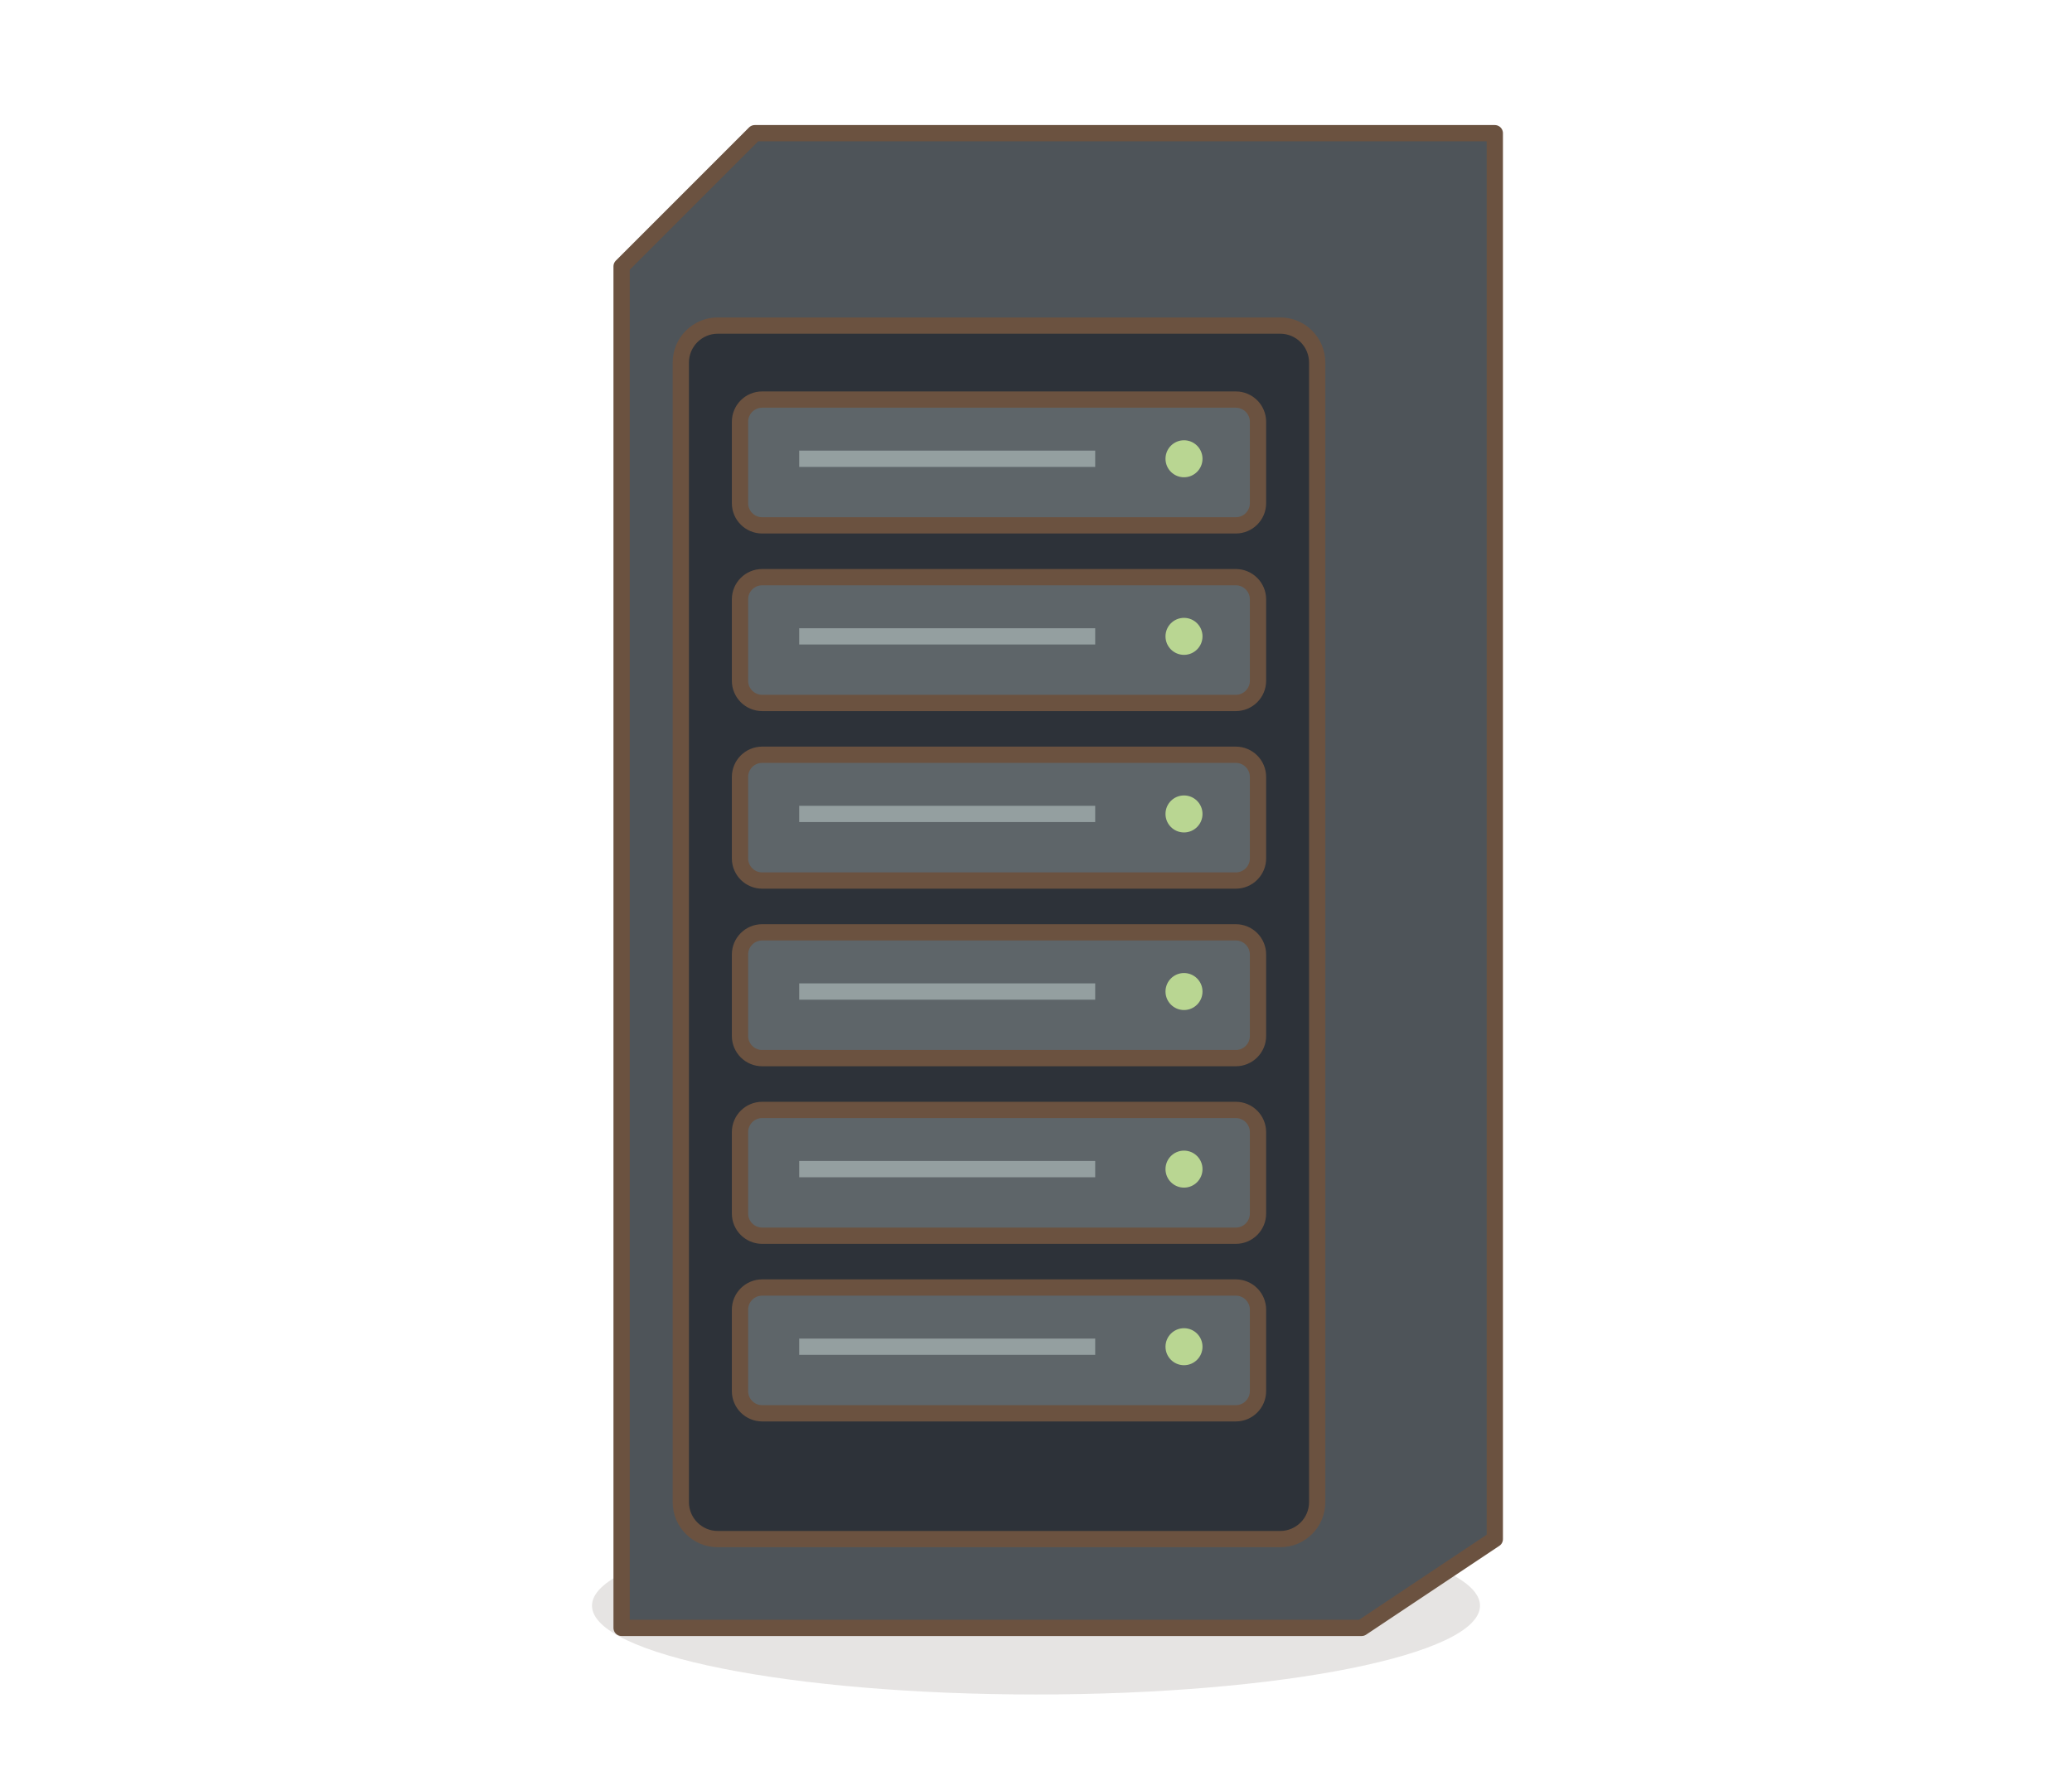
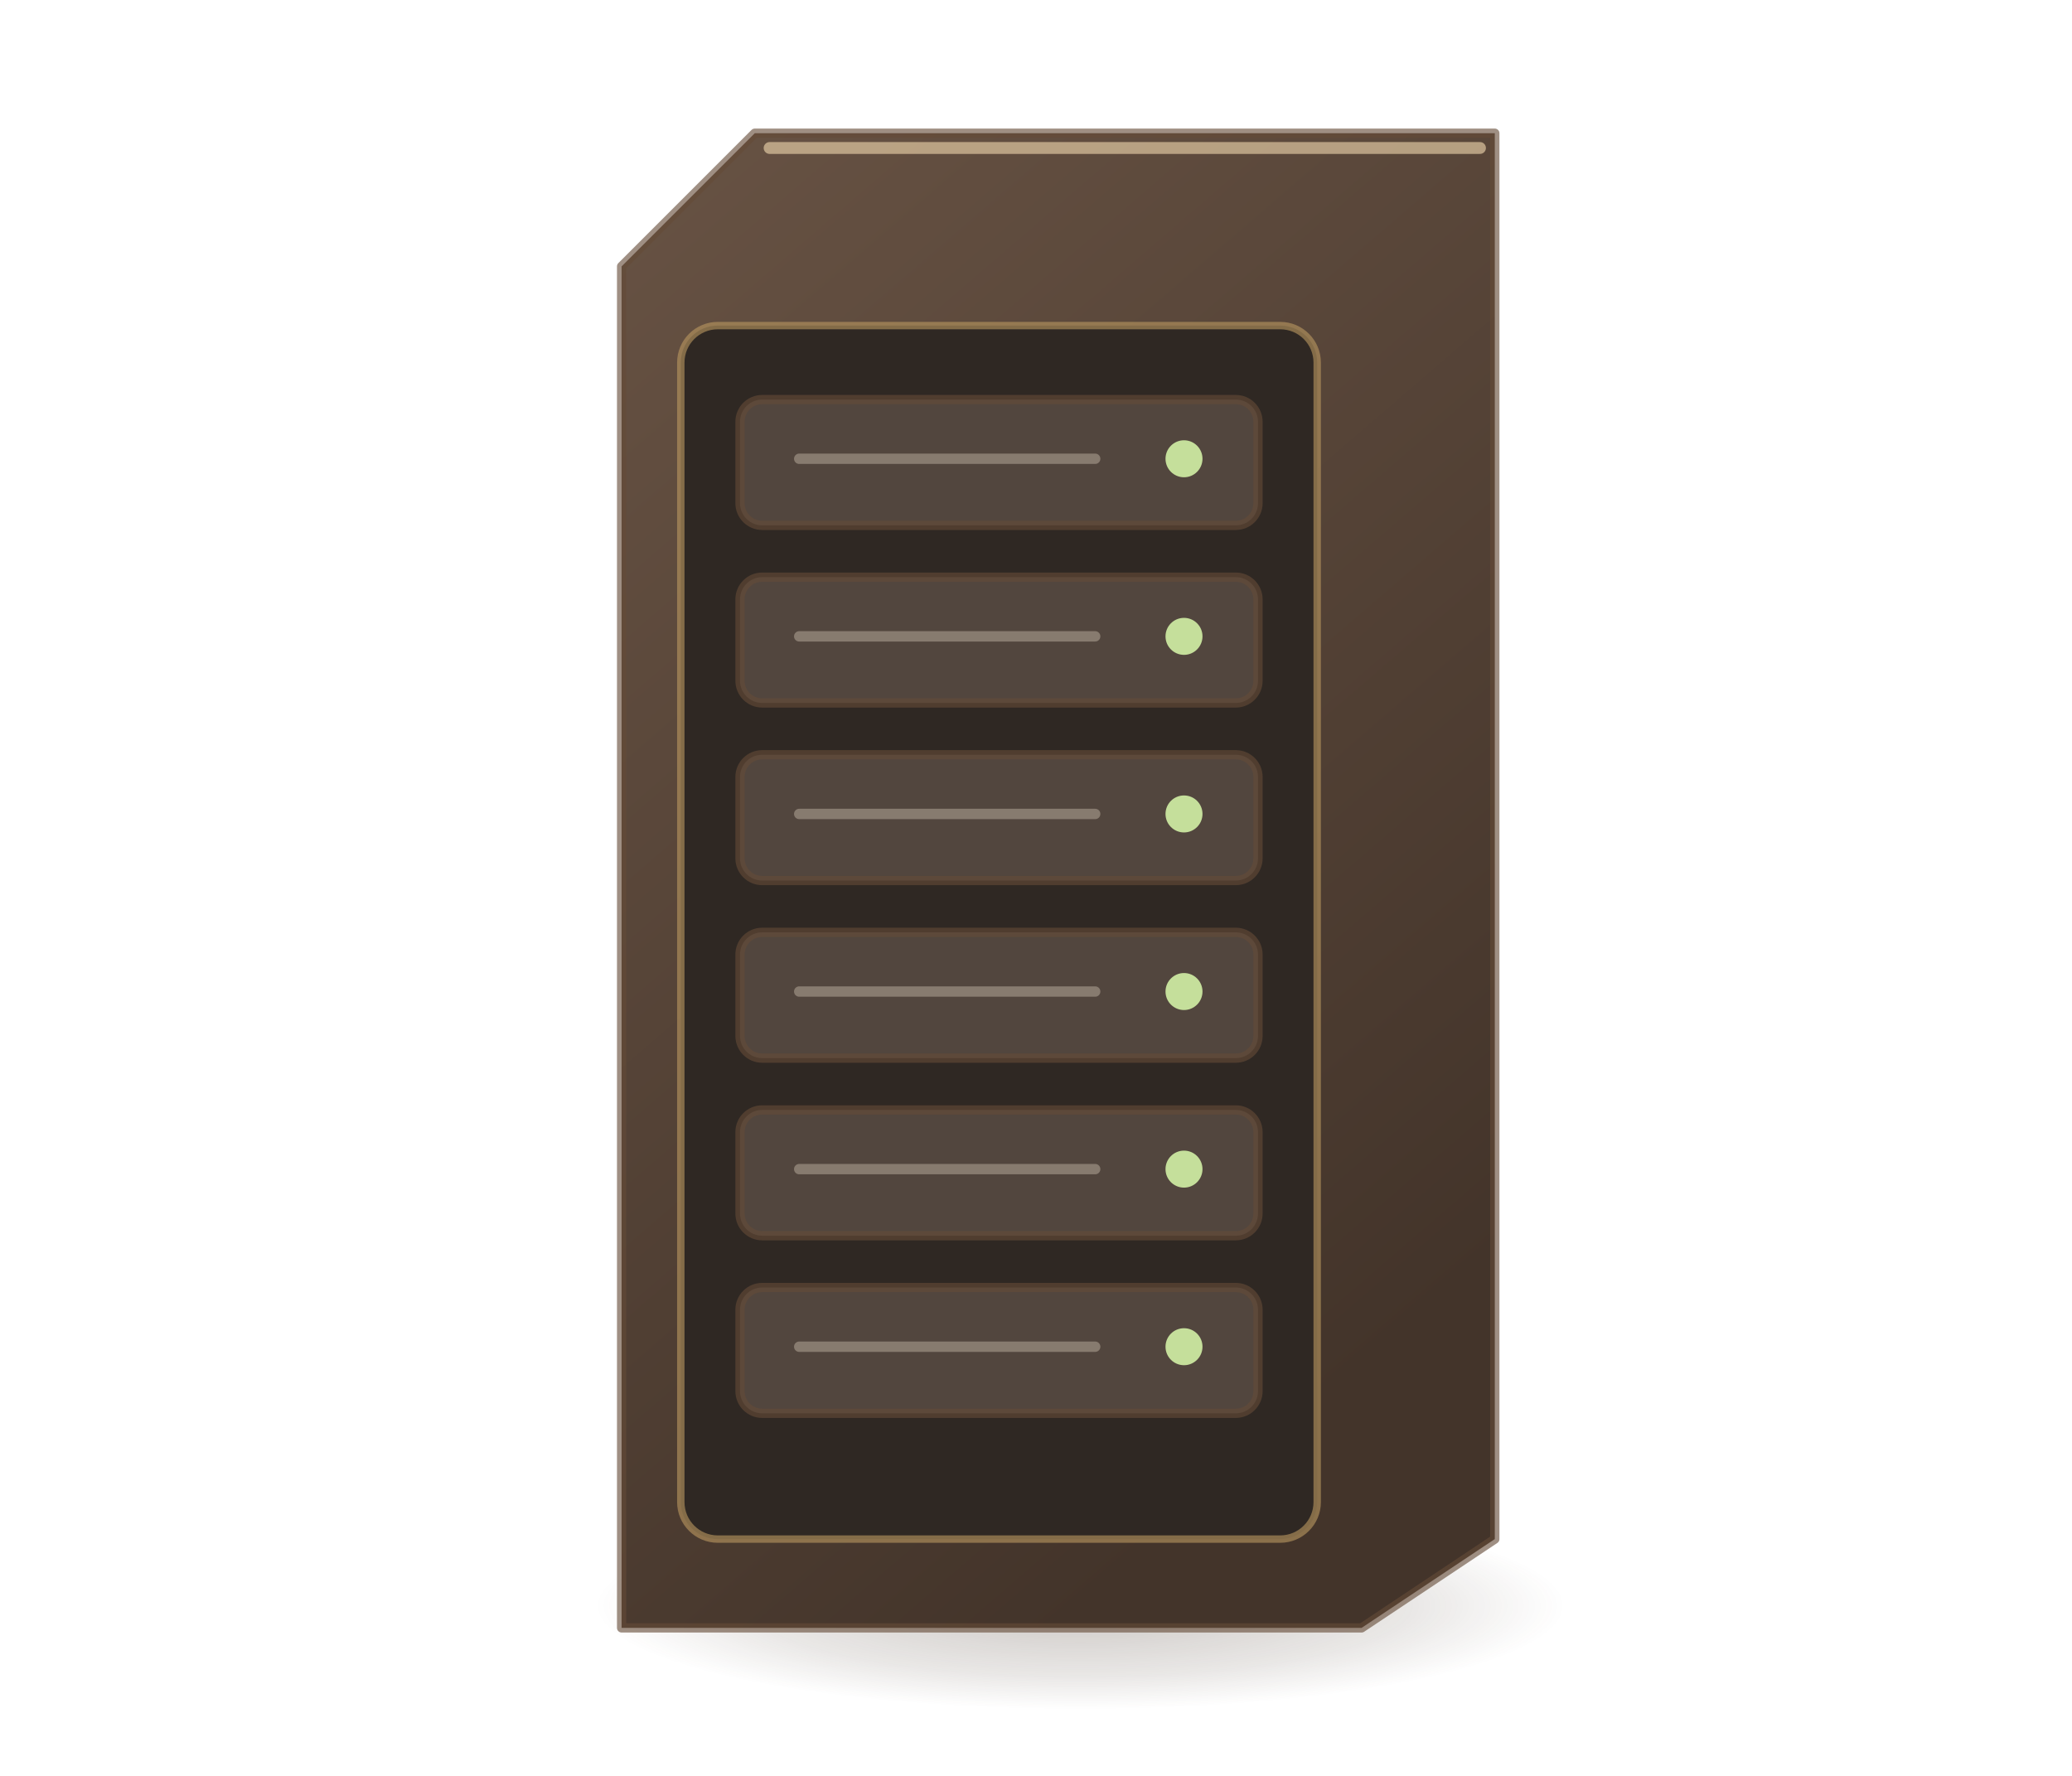
<svg xmlns="http://www.w3.org/2000/svg" viewBox="-140 -200 280 240">
  <defs>
-     <linearGradient id="wood" x2="0" y2="1">
-       <stop stop-color="#e5ba85" />
-       <stop offset="1" stop-color="#ab724b" />
+     <radialGradient id="sh" cx=".5" cy=".5" r=".5">
+       <stop offset="0" stop-color="#3a291c" stop-opacity=".26" />
+       <stop offset=".68" stop-color="#3a291c" stop-opacity=".11" />
+       <stop offset="1" stop-color="#3a291c" stop-opacity="0" />
+     </radialGradient>
+     <linearGradient id="wood" x1="0" y1="0" x2=".75" y2="1">
+       <stop offset="0" stop-color="#f0cca0" />
+       <stop offset=".55" stop-color="#cf9666" />
+       <stop offset="1" stop-color="#9e6742" />
    </linearGradient>
-     <linearGradient id="panel" x2="0" y2="1">
-       <stop stop-color="#9c6946" />
-       <stop offset="1" stop-color="#7d5236" />
+     <linearGradient id="wood2" x1="0" y1="0" x2=".8" y2="1">
+       <stop offset="0" stop-color="#f5dab4" />
+       <stop offset=".5" stop-color="#d7a170" />
+       <stop offset="1" stop-color="#a87048" />
    </linearGradient>
-     <linearGradient id="screen" x2="0.8" y2="1">
-       <stop stop-color="#273e4b" />
-       <stop offset="1" stop-color="#4b697c" />
+     <linearGradient id="panel" x1="0" y1="0" x2=".4" y2="1">
+       <stop offset="0" stop-color="#9a6845" />
+       <stop offset="1" stop-color="#6d462d" />
    </linearGradient>
-     <linearGradient id="cloth" x2="0" y2="1">
-       <stop stop-color="#b2ae94" />
-       <stop offset="1" stop-color="#6c7366" />
+     <linearGradient id="walnut" x1="0" y1="0" x2=".5" y2="1">
+       <stop offset="0" stop-color="#685344" />
+       <stop offset="1" stop-color="#43342a" />
+     </linearGradient>
+     <linearGradient id="screen" x1="0" y1="0" x2=".85" y2="1">
+       <stop offset="0" stop-color="#2c4349" />
+       <stop offset="1" stop-color="#4d6d74" />
+     </linearGradient>
+     <linearGradient id="cloth" x1="0" y1="0" x2=".65" y2="1">
+       <stop offset="0" stop-color="#c4be9f" />
+       <stop offset="1" stop-color="#7c7a67" />
+     </linearGradient>
+     <linearGradient id="mesh" x1="0" y1="0" x2=".5" y2="1">
+       <stop offset="0" stop-color="#968e7b" />
+       <stop offset="1" stop-color="#5d5649" />
    </linearGradient>
  </defs>
-   <g stroke="#6b5240" stroke-width="2.2" stroke-linejoin="round">
-     <ellipse cy="17" rx="60" ry="12" fill="#483b31" opacity=".14" stroke="none" />
-     <path d="M-56 -164L-38 -182H62V8L44 20H-56Z" fill="#4e5459" />
-     <rect x="-48" y="-156" width="86" height="164" rx="5" fill="#2d3239" />
-     <rect x="-40" y="-146" width="70" height="17" rx="3" fill="#5e6569" />
-     <circle cx="20" cy="-138" r="2.5" fill="#b9d692" stroke="none" />
-     <path d="M-32 -138H8" stroke="#949fa0" />
-     <rect x="-40" y="-122" width="70" height="17" rx="3" fill="#5e6569" />
-     <circle cx="20" cy="-114" r="2.5" fill="#b9d692" stroke="none" />
-     <path d="M-32 -114H8" stroke="#949fa0" />
-     <rect x="-40" y="-98" width="70" height="17" rx="3" fill="#5e6569" />
-     <circle cx="20" cy="-90" r="2.5" fill="#b9d692" stroke="none" />
-     <path d="M-32 -90H8" stroke="#949fa0" />
-     <rect x="-40" y="-74" width="70" height="17" rx="3" fill="#5e6569" />
-     <circle cx="20" cy="-66" r="2.5" fill="#b9d692" stroke="none" />
-     <path d="M-32 -66H8" stroke="#949fa0" />
-     <rect x="-40" y="-50" width="70" height="17" rx="3" fill="#5e6569" />
-     <circle cx="20" cy="-42" r="2.5" fill="#b9d692" stroke="none" />
-     <path d="M-32 -42H8" stroke="#949fa0" />
-     <rect x="-40" y="-26" width="70" height="17" rx="3" fill="#5e6569" />
-     <circle cx="20" cy="-18" r="2.5" fill="#b9d692" stroke="none" />
-     <path d="M-32 -18H8" stroke="#949fa0" />
+   <g stroke="#654b38" stroke-width="1.25" stroke-opacity=".62" stroke-linejoin="round" stroke-linecap="round">
+     <ellipse cx="6" cy="17" rx="66" ry="14" fill="url(#sh)" stroke="none" />
+     <path d="M-56 -164L-38 -182H62V8L44 20H-56Z" fill="url(#walnut)" />
+     <path d="M-36 -180H60" stroke="#e8CFA8" stroke-width="1.6" stroke-opacity=".65" />
+     <rect x="-48" y="-156" width="86" height="164" rx="5" fill="#2f2823" stroke="#b89660" stroke-width="1" />
+     <rect x="-40" y="-146" width="70" height="17" rx="3" fill="#52463e" />
+     <circle cx="20" cy="-138" r="2.5" fill="#c5df9b" stroke="none" />
+     <path d="M-32 -138H8" stroke="#a89b8c" stroke-width="1.4" />
+     <rect x="-40" y="-122" width="70" height="17" rx="3" fill="#52463e" />
+     <circle cx="20" cy="-114" r="2.5" fill="#c5df9b" stroke="none" />
+     <path d="M-32 -114H8" stroke="#a89b8c" stroke-width="1.4" />
+     <rect x="-40" y="-98" width="70" height="17" rx="3" fill="#52463e" />
+     <circle cx="20" cy="-90" r="2.5" fill="#c5df9b" stroke="none" />
+     <path d="M-32 -90H8" stroke="#a89b8c" stroke-width="1.4" />
+     <rect x="-40" y="-74" width="70" height="17" rx="3" fill="#52463e" />
+     <circle cx="20" cy="-66" r="2.5" fill="#c5df9b" stroke="none" />
+     <path d="M-32 -66H8" stroke="#a89b8c" stroke-width="1.4" />
+     <rect x="-40" y="-50" width="70" height="17" rx="3" fill="#52463e" />
+     <circle cx="20" cy="-42" r="2.5" fill="#c5df9b" stroke="none" />
+     <path d="M-32 -42H8" stroke="#a89b8c" stroke-width="1.4" />
+     <rect x="-40" y="-26" width="70" height="17" rx="3" fill="#52463e" />
+     <circle cx="20" cy="-18" r="2.5" fill="#c5df9b" stroke="none" />
+     <path d="M-32 -18H8" stroke="#a89b8c" stroke-width="1.4" />
  </g>
</svg>
